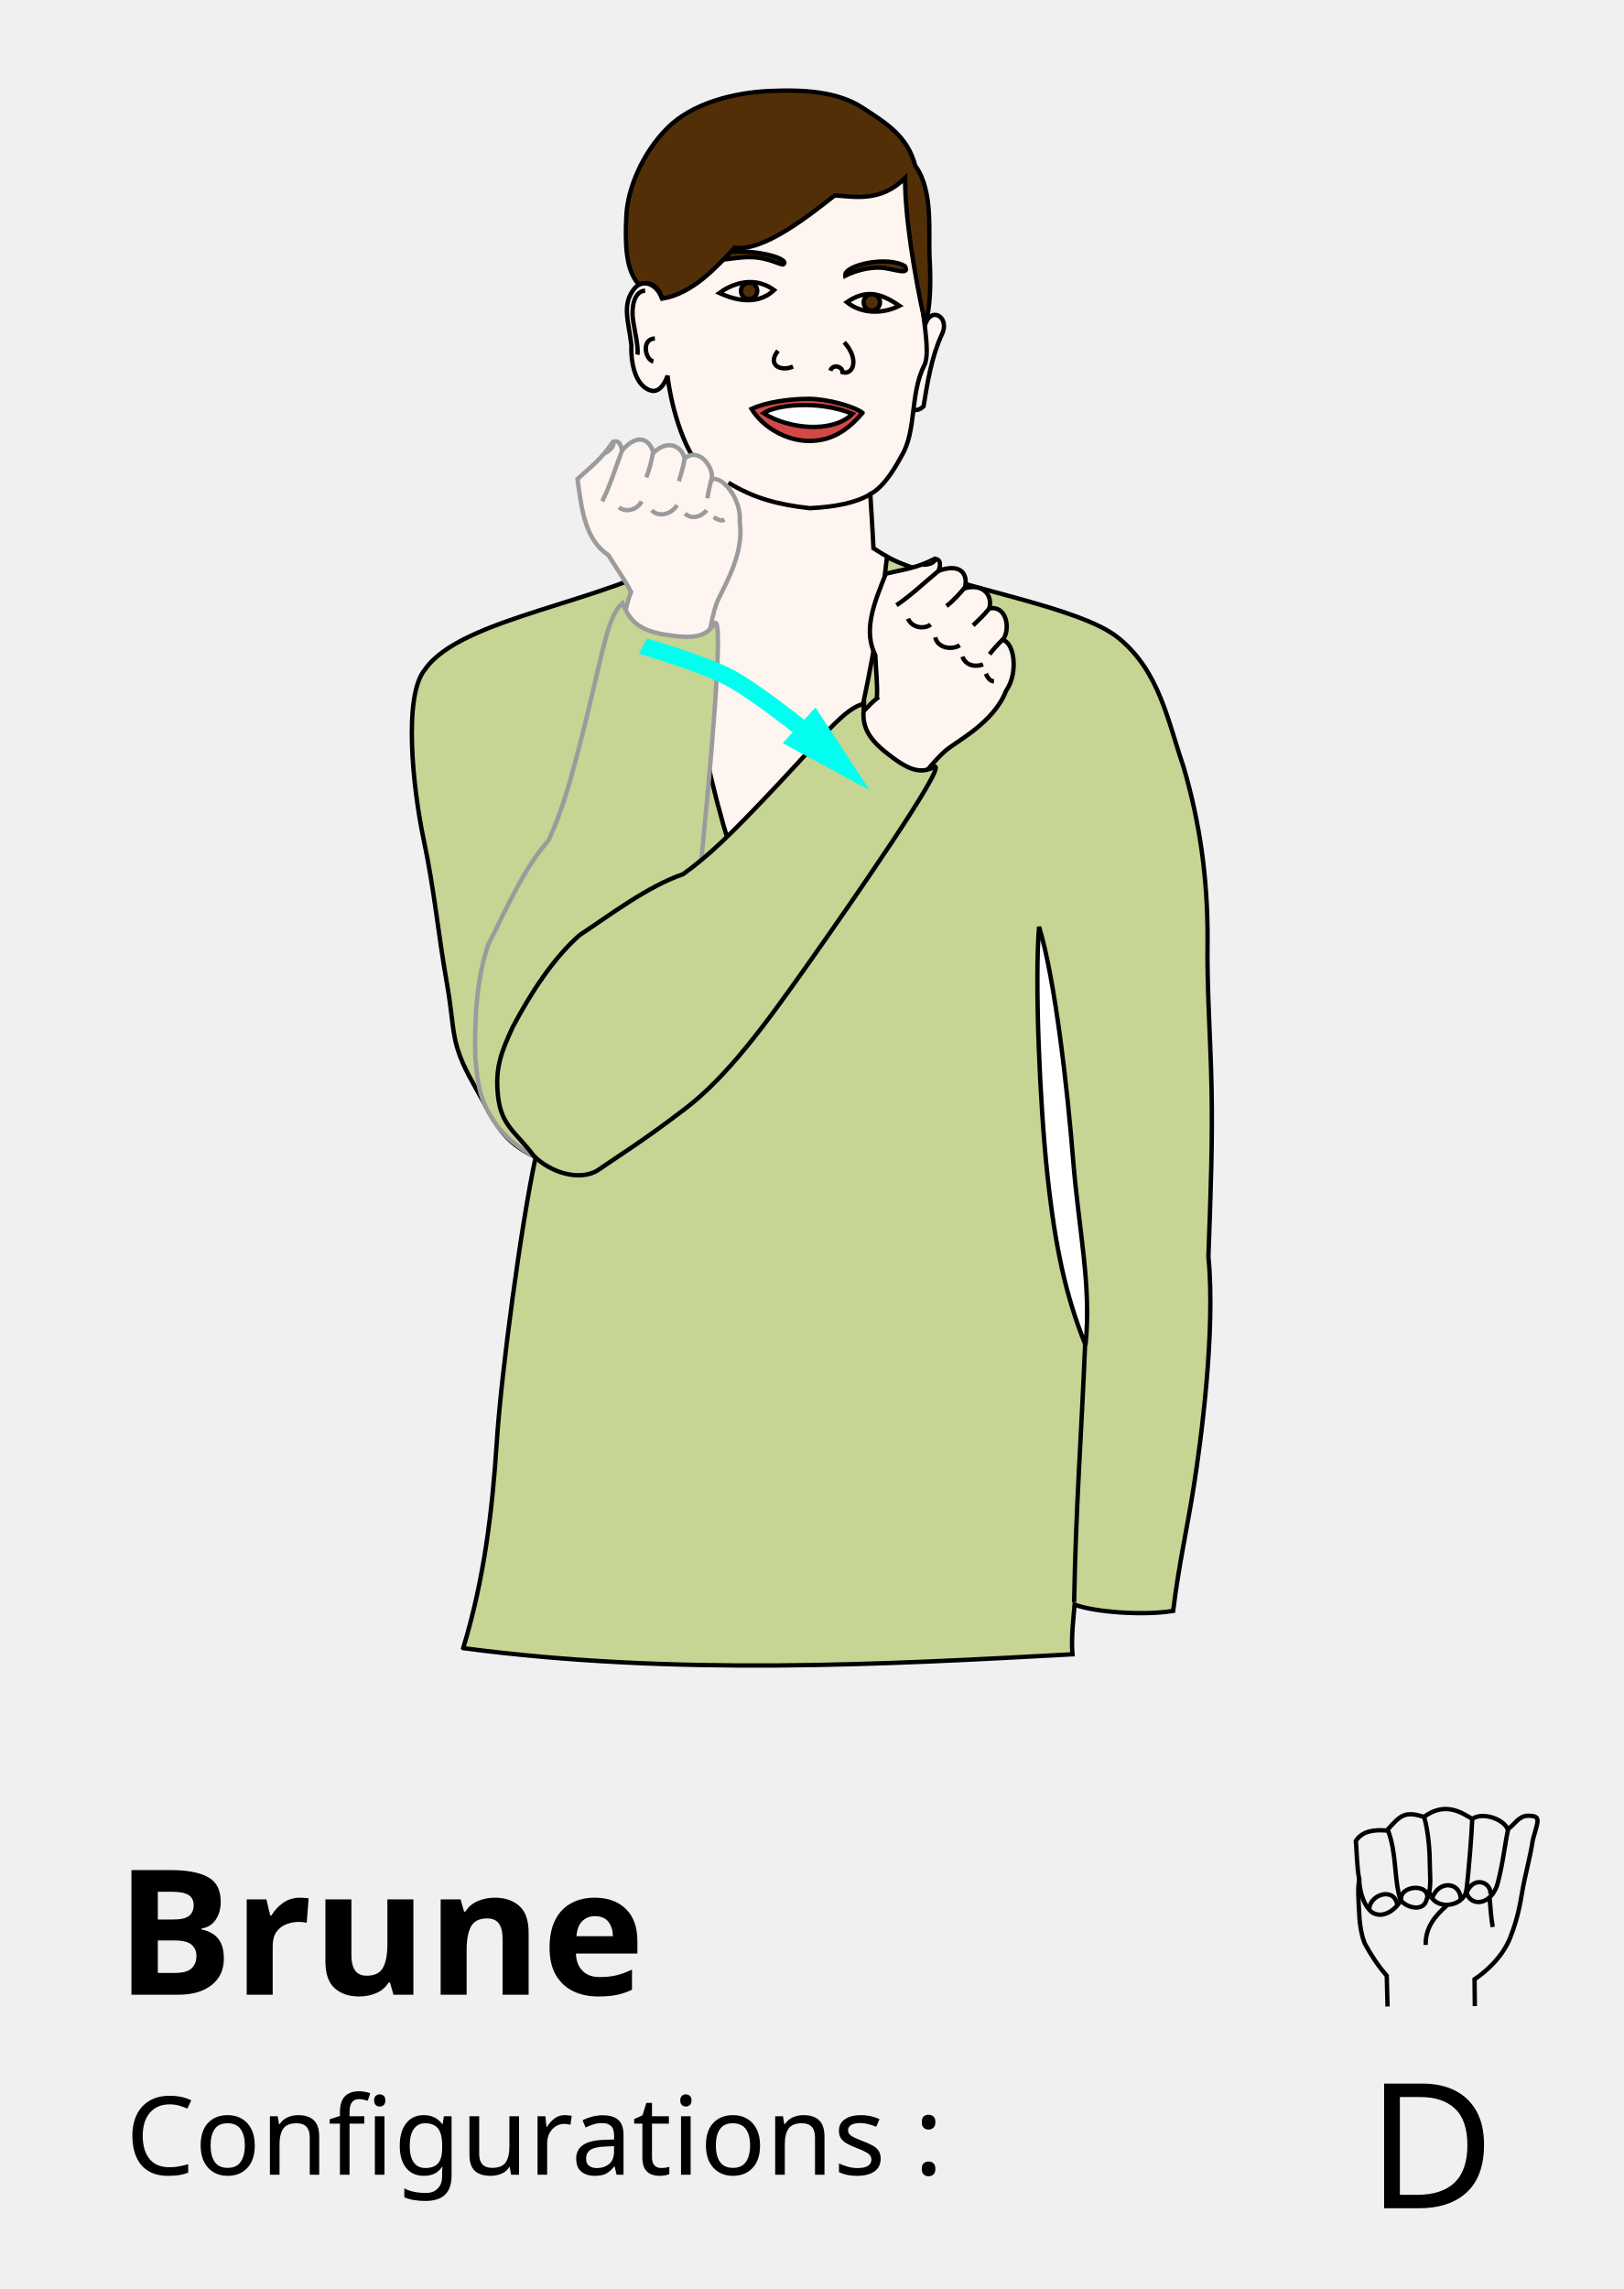
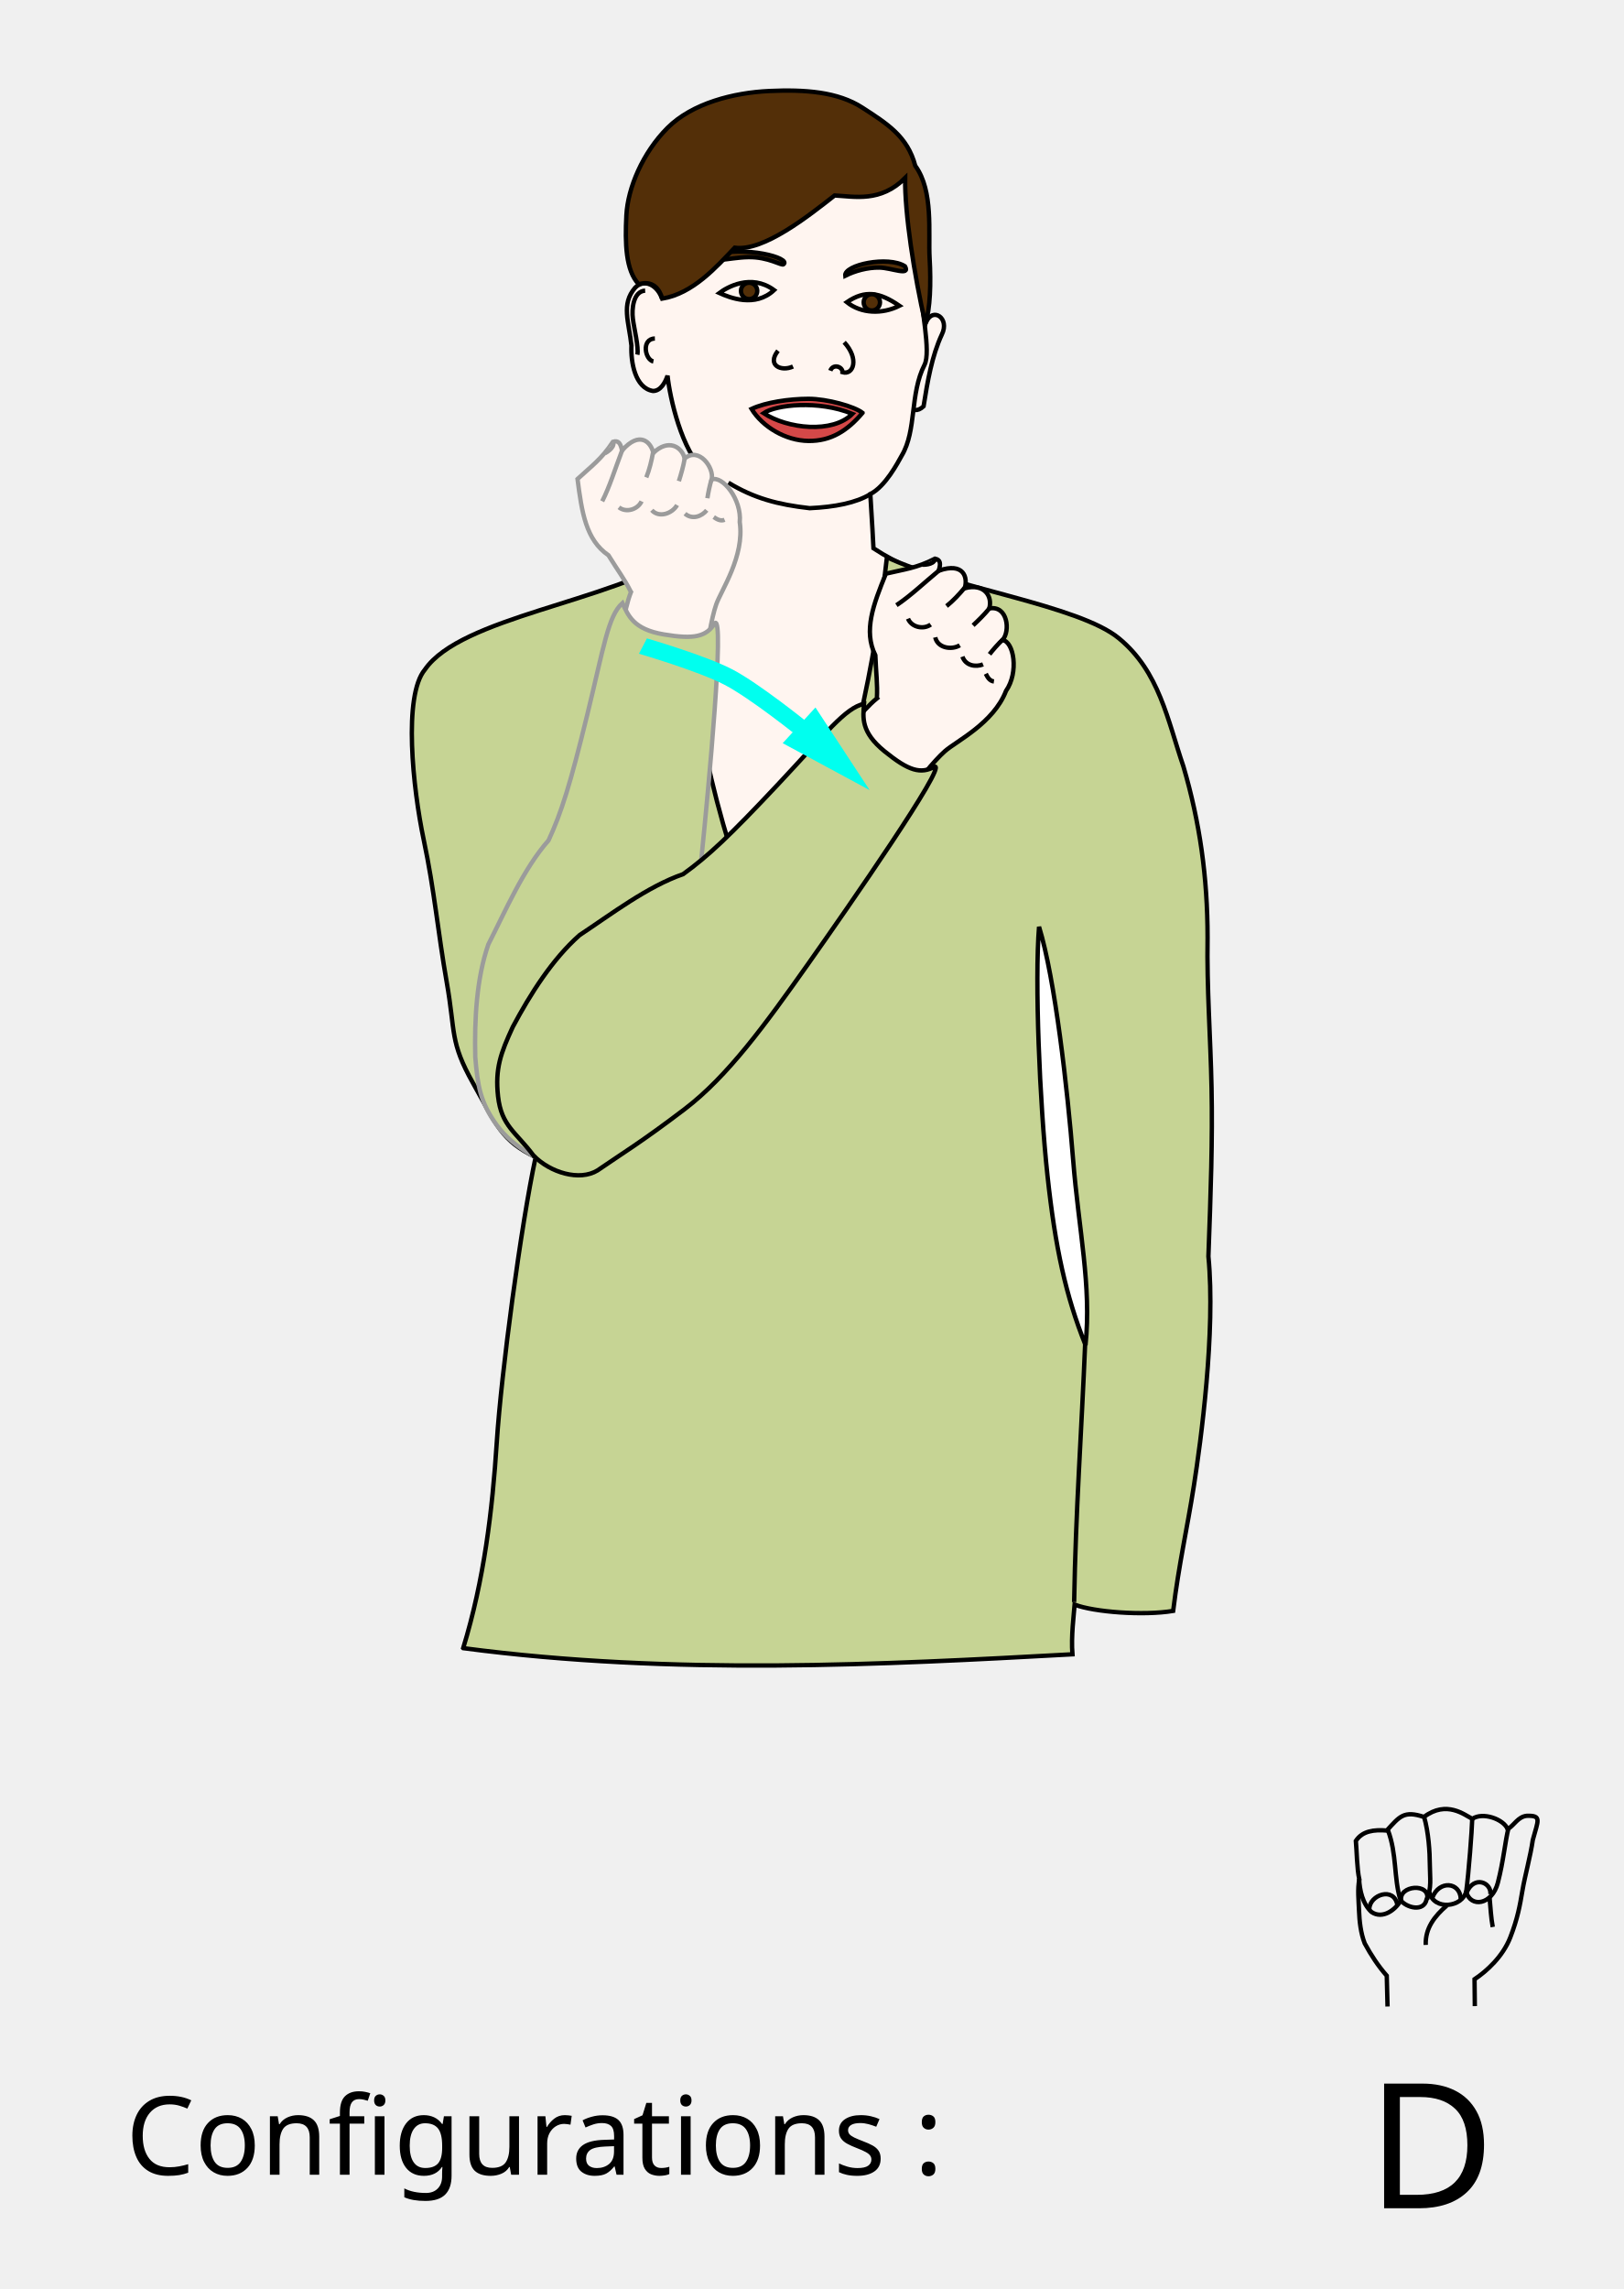
<svg xmlns="http://www.w3.org/2000/svg" width="105mm" height="148mm" viewBox="0 0 372.047 524.409" id="svg5316" version="1.1">
  <defs id="defs5318" />
  <g id="layer1" transform="translate(0,-527.9528)">
-     <text xml:space="preserve" style="font-style:normal;font-weight:normal;font-size:40px;line-height:125%;font-family:sans-serif;letter-spacing:0px;word-spacing:0px;fill:#000000;fill-opacity:1;stroke:none;stroke-width:1px;stroke-linecap:butt;stroke-linejoin:miter;stroke-opacity:1" x="26.527" y="984.944" id="text5980">
-       <tspan id="tspan5982" x="26.527" y="984.944" style="font-style:normal;font-variant:normal;font-weight:bold;font-stretch:normal;font-family:sans-serif;-inkscape-font-specification:'sans-serif Bold'">Brune</tspan>
-     </text>
    <text xml:space="preserve" style="font-style:normal;font-weight:normal;font-size:40px;line-height:125%;font-family:sans-serif;letter-spacing:0px;word-spacing:0px;fill:#000000;fill-opacity:1;stroke:none;stroke-width:1px;stroke-linecap:butt;stroke-linejoin:miter;stroke-opacity:1" x="28.795" y="1026.185" id="text5984">
      <tspan id="tspan5986" x="28.795" y="1026.185" style="font-size:25px">Configurations : </tspan>
    </text>
    <text xml:space="preserve" style="font-style:normal;font-weight:normal;font-size:40px;line-height:125%;font-family:sans-serif;letter-spacing:0px;word-spacing:0px;fill:#000000;fill-opacity:1;stroke:none;stroke-width:1px;stroke-linecap:butt;stroke-linejoin:miter;stroke-opacity:1" x="313.282" y="1033.868" id="text6291">
      <tspan id="tspan6293" x="313.282" y="1033.868">D</tspan>
    </text>
    <g id="g4293" transform="translate(1.165706,0)">
      <path id="path4684" d="m 211.056,601.746 c 1.508,-3.522 5.461,-0.92 3.59,2.842 -2.273,4.893 -3.27,10.668 -4.188,16.454 -2.868,2.664 -4.816,-1.467 -4.039,-4.637 1.152,-5.02 2.405,-10.288 4.637,-14.659 z" style="display:inline;fill:#fff5f0;fill-opacity:1;fill-rule:evenodd;stroke:#000000;stroke-width:1;stroke-linecap:butt;stroke-linejoin:miter;stroke-miterlimit:4;stroke-dasharray:none;stroke-opacity:1" />
      <path d="m 148.456,617.526 c -4.093,-0.657 -5.108,-6.58 -4.936,-10.396 -0.58,-5.509 -2.413,-9.442 0.823,-13.238 2.095,-2.217 5.15,-0.604 6.179,2.47 -1.055,-4.478 -1.817,-9.856 -2.408,-14.765 -0.591,-4.909 1.526,-13.763 5.838,-18.476 5.314,-5.807 12.896,-11.259 21.709,-11.831 8.813,-0.572 18.116,0.575 26.223,7.408 8.107,6.832 8.443,21.453 7.605,32.939 0.42,7.051 2.677,16.863 1.203,19.862 -3.427,6.694 -1.777,15.047 -5.23,20.819 -0.922,1.655 -3.738,7.063 -7.205,8.822 0.343,5.007 0.722,12.424 0.722,12.424 11.365,7.457 24.896,10.143 32.751,12.259 -10.6,49.581 -37.726,80.928 -51.749,81.144 -34.233,1.302 -52.518,-57.312 -58.563,-77.421 8.657,-3.821 17.812,-4.887 37.928,-16.896 1.125,-6.314 0.999,-11.588 1.009,-16.54 -5.365,-4.963 -8.026,-17.013 -8.564,-22.086 -0.538,1.583 -1.601,3.52 -3.334,3.502 z" style="display:inline;fill:#fff5f0;fill-opacity:1;fill-rule:evenodd;stroke:#000000;stroke-width:1;stroke-linecap:butt;stroke-linejoin:miter;stroke-miterlimit:4;stroke-dasharray:none;stroke-opacity:1" id="path4686" />
      <path id="path4688" d="m 198.267,641.16 c -3.225,1.991 -8.156,2.956 -13.911,3.216 -7.293,-0.826 -12.702,-2.254 -18.623,-5.834" style="display:inline;fill:none;fill-rule:evenodd;stroke:#000000;stroke-width:1;stroke-linecap:butt;stroke-linejoin:miter;stroke-miterlimit:4;stroke-dasharray:none;stroke-opacity:1" />
      <path id="path4690" d="m 196.472,622.537 c -3.444,4.068 -7.206,6.502 -12.415,6.432 -5.21,-0.07 -10.466,-3.192 -13.014,-7.33 3.257,-1.53 8.685,-2.309 13.014,-2.319 4.329,-0.009 10.621,1.78 12.415,3.216 z" style="display:inline;fill:#d44848;fill-opacity:1;fill-rule:evenodd;stroke:#000000;stroke-width:1;stroke-linecap:butt;stroke-linejoin:miter;stroke-miterlimit:4;stroke-dasharray:none;stroke-opacity:1" />
      <path id="path4693" d="m 161.544,586.413 c -0.594,2.197 4.123,0.546 8.75,0.449 4.627,-0.098 7.729,2.071 8.078,1.635 1.77,-1.409 -8.61,-4.343 -16.829,-2.084 z" style="display:inline;fill:#532f08;fill-opacity:1;fill-rule:evenodd;stroke:#000000;stroke-width:1;stroke-linecap:butt;stroke-linejoin:miter;stroke-miterlimit:4;stroke-dasharray:none;stroke-opacity:1" />
      <path id="path4696" d="m 194.153,622.762 c -7.81,-3.219 -17.585,-2.061 -20.343,-0.15 5.443,3.579 15.814,4.734 20.343,0.15 z" style="display:inline;fill:#ffffff;fill-opacity:1;fill-rule:evenodd;stroke:#000000;stroke-width:1;stroke-linecap:butt;stroke-linejoin:miter;stroke-miterlimit:4;stroke-dasharray:none;stroke-opacity:1" />
      <path id="path4698" d="m 177.101,608.317 c -2.63,3.346 0.769,4.84 3.44,3.601" style="display:inline;fill:none;fill-rule:evenodd;stroke:#000000;stroke-width:1;stroke-linecap:butt;stroke-linejoin:miter;stroke-miterlimit:4;stroke-dasharray:none;stroke-opacity:1" />
      <path id="path4700" d="m 192.269,606.363 c 3.513,3.817 2.105,7.602 -0.394,6.866 0.079,-1.26 -2.15,-2.042 -2.782,-0.352" style="display:inline;fill:none;fill-rule:evenodd;stroke:#000000;stroke-width:1;stroke-linecap:butt;stroke-linejoin:miter;stroke-miterlimit:4;stroke-dasharray:none;stroke-opacity:1" />
      <path id="path4702" d="m 206.195,588.956 c 1.315,2.326 -3.085,0.348 -5.834,0.299 -2.749,-0.049 -5.644,0.763 -7.853,1.87 -0.323,-2.499 9.859,-4.637 13.687,-2.169 z" style="display:inline;fill:#532f08;fill-opacity:1;fill-rule:evenodd;stroke:#000000;stroke-width:1;stroke-linecap:butt;stroke-linejoin:miter;stroke-miterlimit:4;stroke-dasharray:none;stroke-opacity:1" />
      <path id="path4704" d="m 192.882,597.183 c 4.191,-2.852 7.497,-2.304 12.041,0.823 -3.94,1.973 -8.727,1.836 -12.041,-0.823 z" style="display:inline;fill:none;fill-rule:evenodd;stroke:#000000;stroke-width:1;stroke-linecap:butt;stroke-linejoin:miter;stroke-miterlimit:4;stroke-dasharray:none;stroke-opacity:1" />
      <path id="path4706" d="m 176.203,594.416 c -5.311,-3.893 -10.853,-0.599 -12.534,0.662 2.342,1.064 8.187,3.426 12.534,-0.662 z" style="display:inline;fill:none;fill-rule:evenodd;stroke:#000000;stroke-width:1;stroke-linecap:butt;stroke-linejoin:miter;stroke-miterlimit:4;stroke-dasharray:none;stroke-opacity:1" />
      <circle r="1.87" cy="594.603" cx="170.482" id="circle4708" style="display:inline;opacity:1;fill:#532f08;fill-opacity:1;stroke:#000000;stroke-width:1;stroke-miterlimit:4;stroke-dasharray:none;stroke-opacity:1" />
      <circle style="display:inline;opacity:1;fill:#532f08;fill-opacity:1;stroke:#000000;stroke-width:1;stroke-miterlimit:4;stroke-dasharray:none;stroke-opacity:1" id="circle4710" cx="198.603" cy="597.221" r="1.87" />
      <path id="path4712" d="m 146.665,594.537 c -2.764,0.165 -3.098,4.288 -2.813,6.445 0.253,2.171 1.387,6.565 1.021,8.225" style="display:inline;fill:none;fill-rule:evenodd;stroke:#000000;stroke-width:1;stroke-linecap:butt;stroke-linejoin:miter;stroke-miterlimit:4;stroke-dasharray:none;stroke-opacity:1" />
      <path id="path4714" d="m 148.892,605.499 c -3.155,0.104 -2.271,4.875 -0.34,5.261" style="display:inline;fill:none;fill-rule:evenodd;stroke:#000000;stroke-width:1;stroke-linecap:butt;stroke-linejoin:miter;stroke-miterlimit:4;stroke-dasharray:none;stroke-opacity:1" />
      <path id="path4716" d="m 190.079,572.735 c -5.905,4.624 -16.312,12.916 -22.886,11.967 -4.2,4.409 -9.555,10.492 -16.604,11.667 -0.627,-2.235 -2.221,-4.27 -5.385,-3.291 -3.037,-3.156 -3.162,-9.484 -2.842,-15.781 0.32,-6.297 3.747,-14.365 9.424,-20.044 5.677,-5.679 15.21,-8.081 23.335,-8.451 8.125,-0.37 15.682,0.161 21.315,3.814 5.634,3.653 10.342,6.561 12.116,13.313 4.243,5.78 2.957,15.414 3.291,21.15 0.334,5.736 0.148,11.665 -0.972,15.048 -2.603,-11.362 -4.747,-25.306 -4.632,-33.403 -5.61,5.658 -11.651,4.244 -16.16,4.011 z" style="display:inline;fill:#532f08;fill-opacity:1;fill-rule:evenodd;stroke:#000000;stroke-width:1;stroke-linecap:butt;stroke-linejoin:miter;stroke-miterlimit:4;stroke-dasharray:none;stroke-opacity:1" />
      <g id="g4765" style="display:inline" transform="translate(-4.987221,525.0452)">
        <path style="fill:#c6d494;fill-opacity:1;fill-rule:evenodd;stroke:#000000;stroke-width:1;stroke-linecap:butt;stroke-linejoin:miter;stroke-miterlimit:4;stroke-dasharray:none;stroke-opacity:1" d="m 109.955,380.496 c 4.785,-15.649 6.682,-31.438 7.701,-47.245 1.019,-15.806 5.574,-49.85 8.903,-65.252 -7.834,-3.759 -8.944,-7.33 -14.332,-16.914 -5.387,-9.584 -4.001,-11.561 -6.041,-23.136 -2.04,-11.575 -2.792,-20.92 -5.28,-32.671 -2.487,-11.751 -4.733,-32.982 0.277,-38.968 8.297,-12.029 42.074,-15.414 58.833,-26.251 1.439,21.341 2.865,42.162 12.851,72.552 3.198,2.024 13.195,1.956 16.336,0.612 9.566,-20.844 15.165,-48.774 17.849,-72.661 14.509,6.922 44.044,11.009 53.159,18.589 9.257,7.595 11.158,18.781 14.774,29.35 3.746,12.76 5.542,25.313 5.538,39.231 -0.19,11.704 0.667,22.437 0.91,34.397 0.243,11.961 -0.171,23.726 -0.718,38.616 1.674,17.217 -1.746,42.476 -3.325,52.521 -1.579,10.045 -3.409,17.791 -4.755,28.699 -6.81,1.14 -18.211,0.261 -22.576,-1.442 -0.175,2.287 -0.833,7.318 -0.499,11.384 -43.217,2.351 -91.37,4.945 -139.604,-1.41 z" id="path4673" />
        <path style="fill:#ffffff;fill-opacity:1;fill-rule:evenodd;stroke:#000000;stroke-width:1;stroke-linecap:butt;stroke-linejoin:miter;stroke-miterlimit:4;stroke-dasharray:none;stroke-opacity:1" d="m 249.71,268.591 c 1.285,16.121 4.254,28.91 2.844,42.474 -4.505,-11.249 -6.928,-22.246 -8.721,-38.893 -1.794,-16.648 -2.942,-44.588 -1.925,-56.927 3.661,11.882 6.518,37.225 7.803,53.346 z" id="path4678" />
        <path style="fill:none;fill-rule:evenodd;stroke:#000000;stroke-width:1;stroke-linecap:butt;stroke-linejoin:miter;stroke-miterlimit:4;stroke-dasharray:none;stroke-opacity:1" d="m 252.486,310.393 c -0.854,20.864 -2.176,38.476 -2.538,59.549" id="path4680" />
      </g>
      <g style="display:inline;fill:#fff5f0;fill-opacity:1;stroke:#9b9b9b;stroke-width:3.36;stroke-miterlimit:4;stroke-dasharray:none;stroke-opacity:1" transform="matrix(0.2670944,-0.1313167,0.1313167,0.2670944,-327.6727,800.9715)" id="g4627">
        <path id="path4629" d="m 1624.064,284.107 c -0.079,-11.368 -1.74,-19.109 -3.079,-33.059 -10.383,-18.288 -3.759,-38.888 4.543,-63.173 13.7,-4.113 23.176,-5.475 37.135,-13.681 4.371,0.649 4.673,3.696 3.328,9.096 19.123,-7.916 22.783,4.154 20.763,12.306 15.319,-4.884 21.855,5.434 19.745,14.505 13.997,-3.509 17.366,16.542 11.556,23.683 8.773,0.673 14.142,23.974 4.917,38.965 -8.177,25.328 -36.004,40.774 -44.245,48.893 -8.242,8.119 -20.164,25.039 -29.358,39.827 -10.938,-4.358 -50.236,-25.233 -56.099,-40.019 9.424,-9.622 18.843,-26.392 30.796,-37.34 z" style="fill:#fff5f0;fill-opacity:1;fill-rule:evenodd;stroke:#9b9b9b;stroke-width:3.36;stroke-linecap:butt;stroke-linejoin:miter;stroke-miterlimit:4;stroke-dasharray:none;stroke-opacity:1" />
        <path id="path4632" d="m 1653.188,179.382 c 0,0 8.499,-0.03 9.516,-4.73" style="fill:#fff5f0;fill-opacity:1;fill-rule:evenodd;stroke:#9b9b9b;stroke-width:3.36;stroke-linecap:butt;stroke-linejoin:miter;stroke-miterlimit:4;stroke-dasharray:none;stroke-opacity:1" />
        <path id="path4634" d="m 1665.991,183.323 c -11.08,10.297 -20.703,20.631 -30.973,28.319" style="fill:#fff5f0;fill-opacity:1;fill-rule:evenodd;stroke:#9b9b9b;stroke-width:3.36;stroke-linecap:butt;stroke-linejoin:miter;stroke-miterlimit:4;stroke-dasharray:none;stroke-opacity:1" />
        <path id="path4636" d="m 1686.598,195.333 c -3.676,5.057 -8.459,10.737 -13.021,14.791" style="fill:#fff5f0;fill-opacity:1;fill-rule:evenodd;stroke:#9b9b9b;stroke-width:3.36;stroke-linecap:butt;stroke-linejoin:miter;stroke-miterlimit:4;stroke-dasharray:none;stroke-opacity:1" />
        <path id="path4638" d="m 1706.446,210.25 c -3.546,4.846 -7.5,9.195 -11.631,13.527" style="fill:#fff5f0;fill-opacity:1;fill-rule:evenodd;stroke:#9b9b9b;stroke-width:3.36;stroke-linecap:butt;stroke-linejoin:miter;stroke-miterlimit:4;stroke-dasharray:none;stroke-opacity:1" />
        <path id="path4640" d="m 1717.95,233.765 c -2.761,2.722 -7.487,8.92 -9.229,11.504" style="fill:#fff5f0;fill-opacity:1;fill-rule:evenodd;stroke:#9b9b9b;stroke-width:3.36;stroke-linecap:butt;stroke-linejoin:miter;stroke-miterlimit:4;stroke-dasharray:none;stroke-opacity:1" />
        <path id="path4643" d="m 1644.499,221.502 c 3.129,6.474 12.329,7.885 17.699,3.54" style="fill:#fff5f0;fill-opacity:1;fill-rule:evenodd;stroke:#9b9b9b;stroke-width:3.36;stroke-linecap:butt;stroke-linejoin:miter;stroke-miterlimit:4;stroke-dasharray:none;stroke-opacity:1" />
        <path id="path4645" d="m 1666.244,234.65 c 2.277,8.079 13.018,9.253 19.216,5.057" style="fill:#fff5f0;fill-opacity:1;fill-rule:evenodd;stroke:#9b9b9b;stroke-width:3.36;stroke-linecap:butt;stroke-linejoin:miter;stroke-miterlimit:4;stroke-dasharray:none;stroke-opacity:1" />
        <path id="path4647" d="m 1687.988,248.304 c 2.905,6.866 10.637,7.606 16.182,5.057" style="fill:#fff5f0;fill-opacity:1;fill-rule:evenodd;stroke:#9b9b9b;stroke-width:3.36;stroke-linecap:butt;stroke-linejoin:miter;stroke-miterlimit:4;stroke-dasharray:none;stroke-opacity:1" />
        <path id="path4649" d="m 1706.699,260.44 c 1.408,2.427 3.098,5.317 6.574,5.563" style="fill:#fff5f0;fill-opacity:1;fill-rule:evenodd;stroke:#9b9b9b;stroke-width:3.36;stroke-linecap:butt;stroke-linejoin:miter;stroke-miterlimit:4;stroke-dasharray:none;stroke-opacity:1" />
      </g>
      <path id="path4675" d="m 129.205,796.732 c -6.113,-2.722 -12.564,-5.497 -16.596,-11.081 -3.728,-5.19 -4.328,-8.878 -4.872,-15.519 -0.203,-8.505 0.268,-17.974 2.994,-25.818 3.932,-7.695 8.048,-17.332 13.796,-23.83 2.977,-6.465 4.959,-12.792 8.826,-28.595 3.867,-15.803 4.813,-22.815 8.103,-25.776 1.34,2.855 2.471,6.003 9.48,7.185 7.008,1.182 9.769,0.517 11.718,-2.615 2.203,-1.538 -1.375,37.014 -3.089,53.799 -1.713,16.785 -3.373,31.319 -8.284,42.733 -4.911,11.414 -7.347,16.699 -10.282,22.715 -2.341,4.234 -6.529,8.344 -11.794,6.803 z" style="display:inline;fill:#c6d494;fill-opacity:1;fill-rule:evenodd;stroke:#9b9b9b;stroke-width:1;stroke-linecap:butt;stroke-linejoin:miter;stroke-miterlimit:4;stroke-dasharray:none;stroke-opacity:1" />
      <g id="g4786" transform="matrix(0.2971506,0.01688375,-0.01688375,0.2971506,-278.0297,576.1087)" style="display:inline;fill:#fff5f0;fill-opacity:1;stroke-width:3.36;stroke-miterlimit:4;stroke-dasharray:none">
        <path style="fill:#fff5f0;fill-opacity:1;fill-rule:evenodd;stroke:#000000;stroke-width:3.36;stroke-linecap:butt;stroke-linejoin:miter;stroke-miterlimit:4;stroke-dasharray:none;stroke-opacity:1" d="m 1624.064,284.107 c -0.079,-11.368 -1.74,-19.109 -3.079,-33.059 -10.383,-18.288 -3.759,-38.888 4.543,-63.173 13.7,-4.113 23.176,-5.475 37.135,-13.681 4.371,0.649 4.673,3.696 3.328,9.096 19.123,-7.916 22.783,4.154 20.763,12.306 15.319,-4.884 21.855,5.434 19.745,14.505 13.997,-3.509 17.366,16.542 11.556,23.683 8.773,0.673 14.142,23.974 4.917,38.965 -8.177,25.328 -36.004,40.774 -44.245,48.893 -8.242,8.119 -20.164,25.039 -29.358,39.827 -10.938,-4.358 -50.236,-25.233 -56.099,-40.019 9.424,-9.622 18.843,-26.392 30.796,-37.34 z" id="path4788" />
        <path style="fill:#fff5f0;fill-opacity:1;fill-rule:evenodd;stroke:#000000;stroke-width:3.36;stroke-linecap:butt;stroke-linejoin:miter;stroke-miterlimit:4;stroke-dasharray:none;stroke-opacity:1" d="m 1653.188,179.382 c 0,0 8.499,-0.03 9.516,-4.73" id="path4790" />
        <path style="fill:#fff5f0;fill-opacity:1;fill-rule:evenodd;stroke:#000000;stroke-width:3.36;stroke-linecap:butt;stroke-linejoin:miter;stroke-miterlimit:4;stroke-dasharray:none;stroke-opacity:1" d="m 1665.991,183.323 c -11.08,10.297 -20.703,20.631 -30.973,28.319" id="path4792" />
        <path style="fill:#fff5f0;fill-opacity:1;fill-rule:evenodd;stroke:#000000;stroke-width:3.36;stroke-linecap:butt;stroke-linejoin:miter;stroke-miterlimit:4;stroke-dasharray:none;stroke-opacity:1" d="m 1686.598,195.333 c -3.676,5.057 -8.459,10.737 -13.021,14.791" id="path4794" />
        <path style="fill:#fff5f0;fill-opacity:1;fill-rule:evenodd;stroke:#000000;stroke-width:3.36;stroke-linecap:butt;stroke-linejoin:miter;stroke-miterlimit:4;stroke-dasharray:none;stroke-opacity:1" d="m 1706.446,210.25 c -3.546,4.846 -7.5,9.195 -11.631,13.527" id="path4796" />
        <path style="fill:#fff5f0;fill-opacity:1;fill-rule:evenodd;stroke:#000000;stroke-width:3.36;stroke-linecap:butt;stroke-linejoin:miter;stroke-miterlimit:4;stroke-dasharray:none;stroke-opacity:1" d="m 1717.95,233.765 c -2.761,2.722 -7.487,8.92 -9.229,11.504" id="path4798" />
        <path style="fill:#fff5f0;fill-opacity:1;fill-rule:evenodd;stroke:#000000;stroke-width:3.36;stroke-linecap:butt;stroke-linejoin:miter;stroke-miterlimit:4;stroke-dasharray:none;stroke-opacity:1" d="m 1644.499,221.502 c 3.129,6.474 12.329,7.885 17.699,3.54" id="path4800" />
        <path style="fill:#fff5f0;fill-opacity:1;fill-rule:evenodd;stroke:#000000;stroke-width:3.36;stroke-linecap:butt;stroke-linejoin:miter;stroke-miterlimit:4;stroke-dasharray:none;stroke-opacity:1" d="m 1666.244,234.65 c 2.277,8.079 13.018,9.253 19.216,5.057" id="path4802" />
        <path style="fill:#fff5f0;fill-opacity:1;fill-rule:evenodd;stroke:#000000;stroke-width:3.36;stroke-linecap:butt;stroke-linejoin:miter;stroke-miterlimit:4;stroke-dasharray:none;stroke-opacity:1" d="m 1687.988,248.304 c 2.905,6.866 10.637,7.606 16.182,5.057" id="path4804" />
        <path style="fill:#fff5f0;fill-opacity:1;fill-rule:evenodd;stroke:#000000;stroke-width:3.36;stroke-linecap:butt;stroke-linejoin:miter;stroke-miterlimit:4;stroke-dasharray:none;stroke-opacity:1" d="m 1706.699,260.44 c 1.408,2.427 3.098,5.317 6.574,5.563" id="path4806" />
      </g>
      <path style="display:inline;fill:#c6d494;fill-opacity:1;fill-rule:evenodd;stroke:#000000;stroke-width:1;stroke-linecap:butt;stroke-linejoin:miter;stroke-miterlimit:4;stroke-dasharray:none;stroke-opacity:1" d="m 121.079,792.685 c -3.986,-5.375 -7.357,-6.719 -8.124,-13.564 -0.697,-6.352 0.593,-9.859 3.383,-15.91 4.003,-7.507 9.066,-15.522 15.295,-21.015 7.206,-4.77 15.527,-11.14 23.726,-13.975 5.77,-4.168 10.605,-8.704 21.739,-20.567 11.134,-11.863 15.403,-17.505 19.724,-18.467 -0.236,3.145 -0.798,6.443 4.726,10.916 5.523,4.473 8.254,5.251 11.49,3.48 2.675,-0.257 -19.387,31.561 -29.127,45.338 -9.741,13.777 -18.328,25.619 -28.214,33.146 -9.886,7.527 -14.428,10.226 -19.94,14.023 -4.12,2.537 -10.847,0.523 -14.676,-3.406 z" id="path4808" />
      <g transform="matrix(0.8351735,-0.3266998,0.3266998,0.8351735,-49.95267,557.4244)" style="display:inline;opacity:1" id="g4810">
        <path id="path4812" d="m 157.157,201.308 c 0,0 12.413,9.552 17.459,15.339 5.046,5.788 12.815,19.388 12.815,19.388 l -3.331,2.904 c 0,0 -7.769,-13.6 -12.815,-19.388 -5.046,-5.788 -17.459,-15.339 -17.459,-15.339 z" style="opacity:1;fill:#00ffef;fill-opacity:1;stroke:none;stroke-width:0.2;stroke-miterlimit:4;stroke-dasharray:none;stroke-opacity:1" />
        <path transform="matrix(0.3713389,0.7586577,-0.3324852,0.162741,301.5872,-180.9824)" d="m 383.025,794.349 0,-16.726 0,-16.726 14.485,8.363 14.485,8.363 -14.485,8.363 z" id="path4814" style="opacity:1;fill:#00ffef;fill-opacity:1;stroke:none;stroke-width:0.2;stroke-miterlimit:4;stroke-dasharray:none;stroke-opacity:1" />
      </g>
    </g>
    <g transform="translate(-131.7048,-42.042)" id="g4342">
      <path style="fill:none;fill-rule:evenodd;stroke:#000000;stroke-width:1px;stroke-linecap:butt;stroke-linejoin:miter;stroke-opacity:1" d="m 449.643,1029.684 -0.179,-7.053 c -1.989,-2.25 -3.616,-4.761 -5.044,-7.393 -0.939,-2.378 -1.219,-5.139 -1.307,-7.46 -0.088,-2.321 -0.379,-5.106 0.068,-7.196 -0.56,-2.456 -0.589,-6.619 -0.798,-8.84 1.528,-2.313 4.188,-2.6 7.088,-2.375 2.969,-3.246 3.895,-4.628 8.517,-3.113 5.229,-3.912 9.344,-0.417 11.083,0.437 2.409,-1.643 7.198,0.08 8.103,2.374 1.518,-0.933 2.348,-2.869 4.388,-3.07 3.497,-0.094 2.565,1.037 1.365,5.532 -0.54,3.749 -1.788,8.143 -2.374,11.589 -0.586,3.446 -1.098,6.401 -2.792,10.755 -1.694,4.354 -5.399,7.724 -8.183,9.571 l 0.065,6.154" id="path4344" />
      <path style="fill:none;fill-rule:evenodd;stroke:#000000;stroke-width:1px;stroke-linecap:butt;stroke-linejoin:miter;stroke-opacity:1" d="m 473.75,1011.469 c -0.407,-2.179 -0.503,-4.407 -0.714,-6.607" id="path4346" />
      <path style="fill:none;fill-rule:evenodd;stroke:#000000;stroke-width:1px;stroke-linecap:butt;stroke-linejoin:miter;stroke-opacity:1" d="m 477.374,988.758 c -0.79,3.018 -1.128,7.459 -2.458,12.578 -1.33,5.119 -6.274,5.788 -7.246,2.048 0.561,-4.156 1.323,-14.205 1.38,-16.676" id="path4348" />
      <path style="fill:none;fill-rule:evenodd;stroke:#000000;stroke-width:1px;stroke-linecap:butt;stroke-linejoin:miter;stroke-opacity:1" d="m 458.014,986.215 c 1.03,3.539 1.312,8.1 1.322,11.042 0.011,2.942 0.482,5.31 -0.753,7.933 -0.648,2.904 -4.637,1.896 -5.995,0.082 -1.545,-5.13 -0.783,-10.506 -2.852,-15.967" id="path4350" />
      <path style="fill:none;fill-rule:evenodd;stroke:#000000;stroke-width:1px;stroke-linecap:butt;stroke-linejoin:miter;stroke-opacity:1" d="m 443.129,1000.398 c 0.114,2.622 0.796,5.768 2.837,7.634 2.549,1.748 5.491,-0.541 6.587,-2.47" id="path4352" />
      <path style="fill:none;fill-rule:evenodd;stroke:#000000;stroke-width:1px;stroke-linecap:butt;stroke-linejoin:miter;stroke-opacity:1" d="m 458.393,1015.577 c -0.124,-3.872 2.043,-6.606 4.83,-9.022" id="path4354" />
      <path style="fill:none;fill-rule:evenodd;stroke:#000000;stroke-width:1px;stroke-linecap:butt;stroke-linejoin:miter;stroke-opacity:1" d="m 459.214,1003.468 c 1.031,4.326 7.669,3.551 8.495,-0.287" id="path4356" />
      <path style="fill:none;fill-rule:evenodd;stroke:#000000;stroke-width:1px;stroke-linecap:butt;stroke-linejoin:miter;stroke-opacity:1" d="m 445.471,1007.33 c 0.063,-3.239 5.67,-5.192 6.414,-0.932" id="path4358" />
      <path style="fill:none;fill-rule:evenodd;stroke:#000000;stroke-width:1px;stroke-linecap:butt;stroke-linejoin:miter;stroke-opacity:1" d="m 452.783,1005.472 c -0.727,-3.584 6.76,-4.219 5.925,-0.305" id="path4360" />
      <path style="fill:none;fill-rule:evenodd;stroke:#000000;stroke-width:1px;stroke-linecap:butt;stroke-linejoin:miter;stroke-opacity:1" d="m 459.915,1004.736 c 1.552,-4.045 6.358,-3.591 6.513,0.305" id="path4362" />
      <path style="fill:none;fill-rule:evenodd;stroke:#000000;stroke-width:1px;stroke-linecap:butt;stroke-linejoin:miter;stroke-opacity:1" d="m 467.77,1003.569 c 1.693,-4.004 5.727,-2.296 5.444,0.4" id="path4364" />
    </g>
  </g>
</svg>
